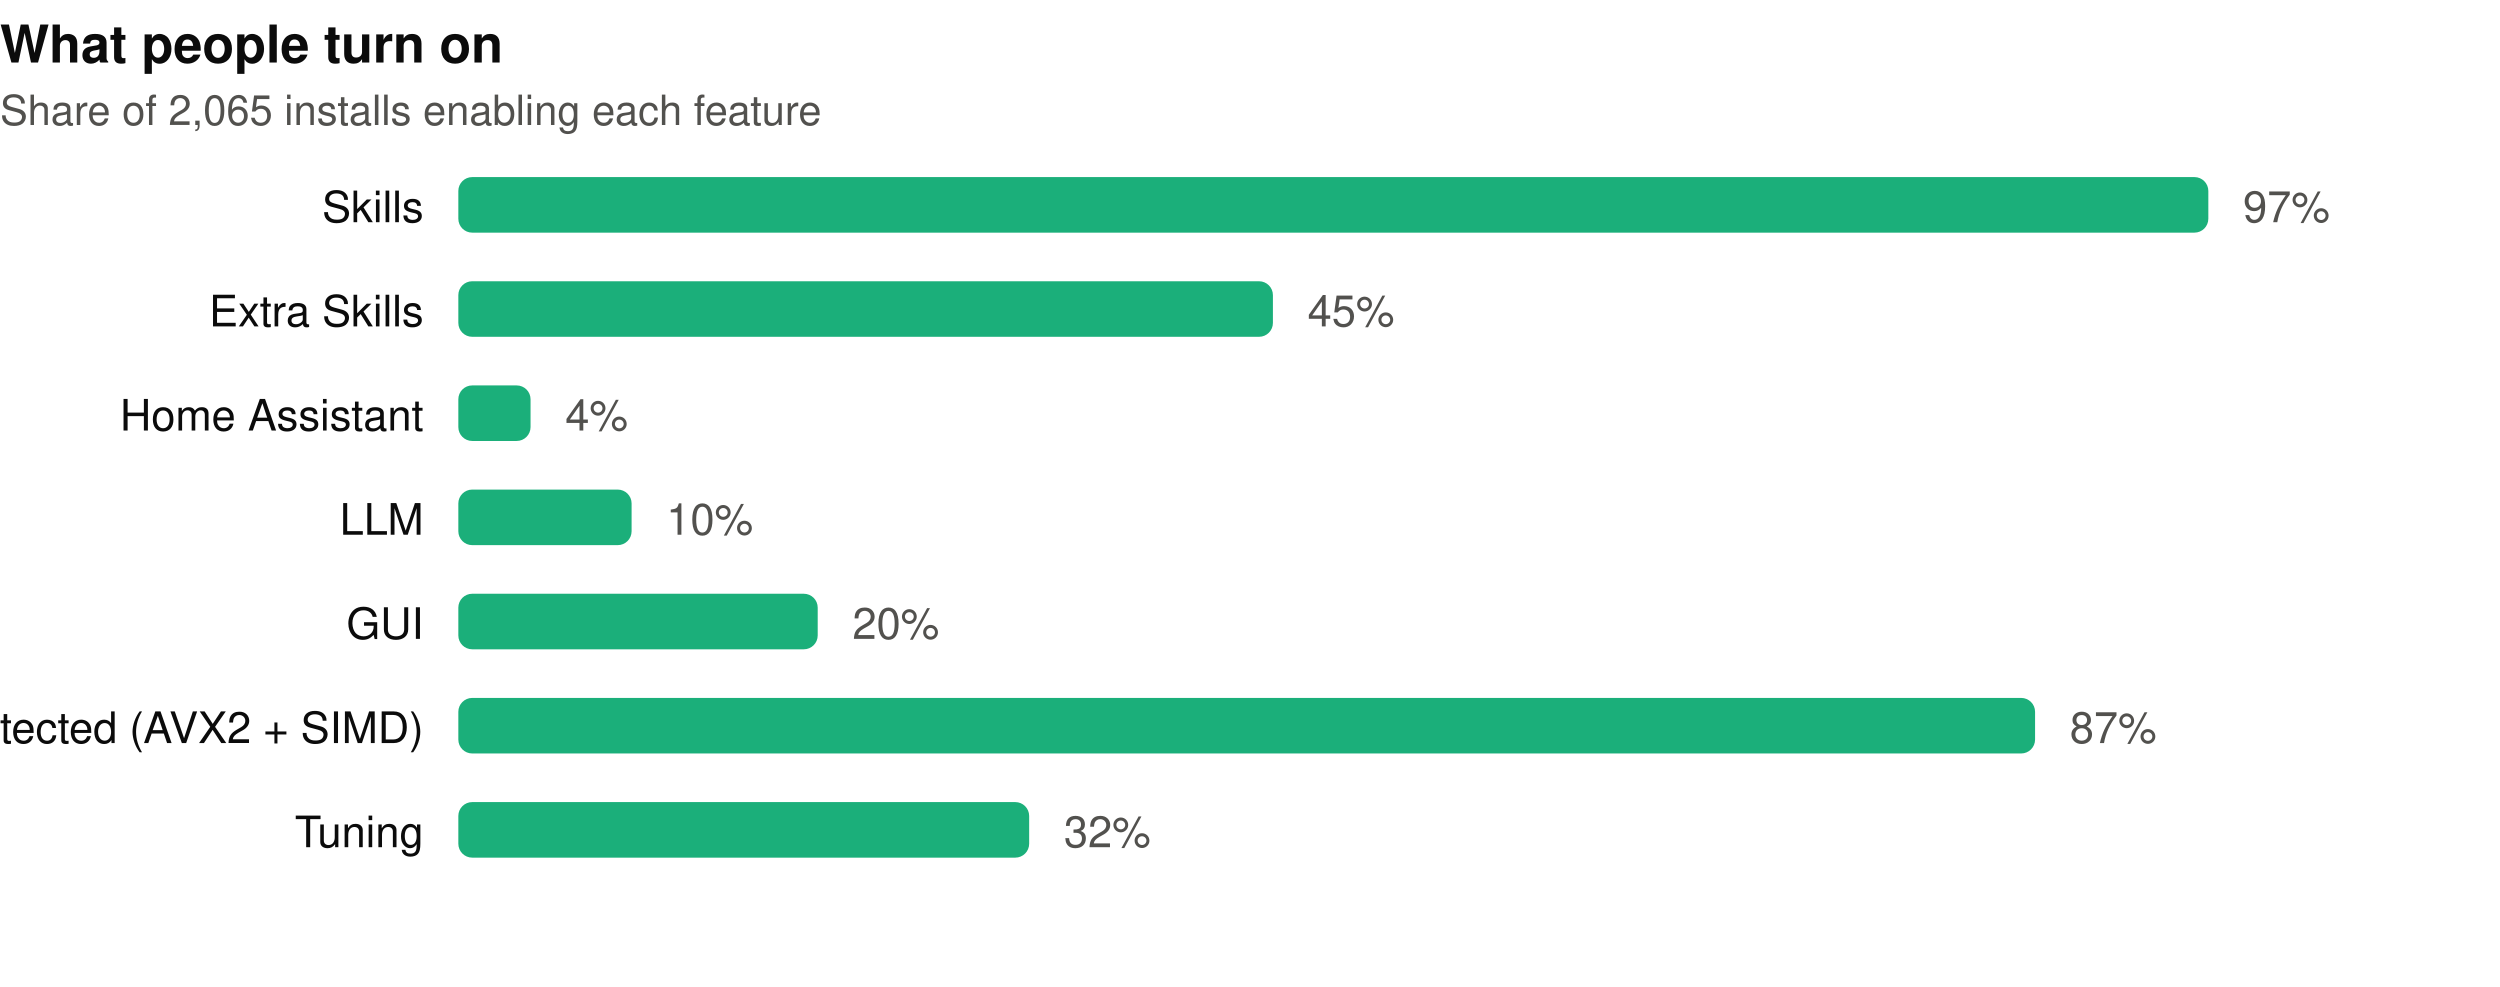
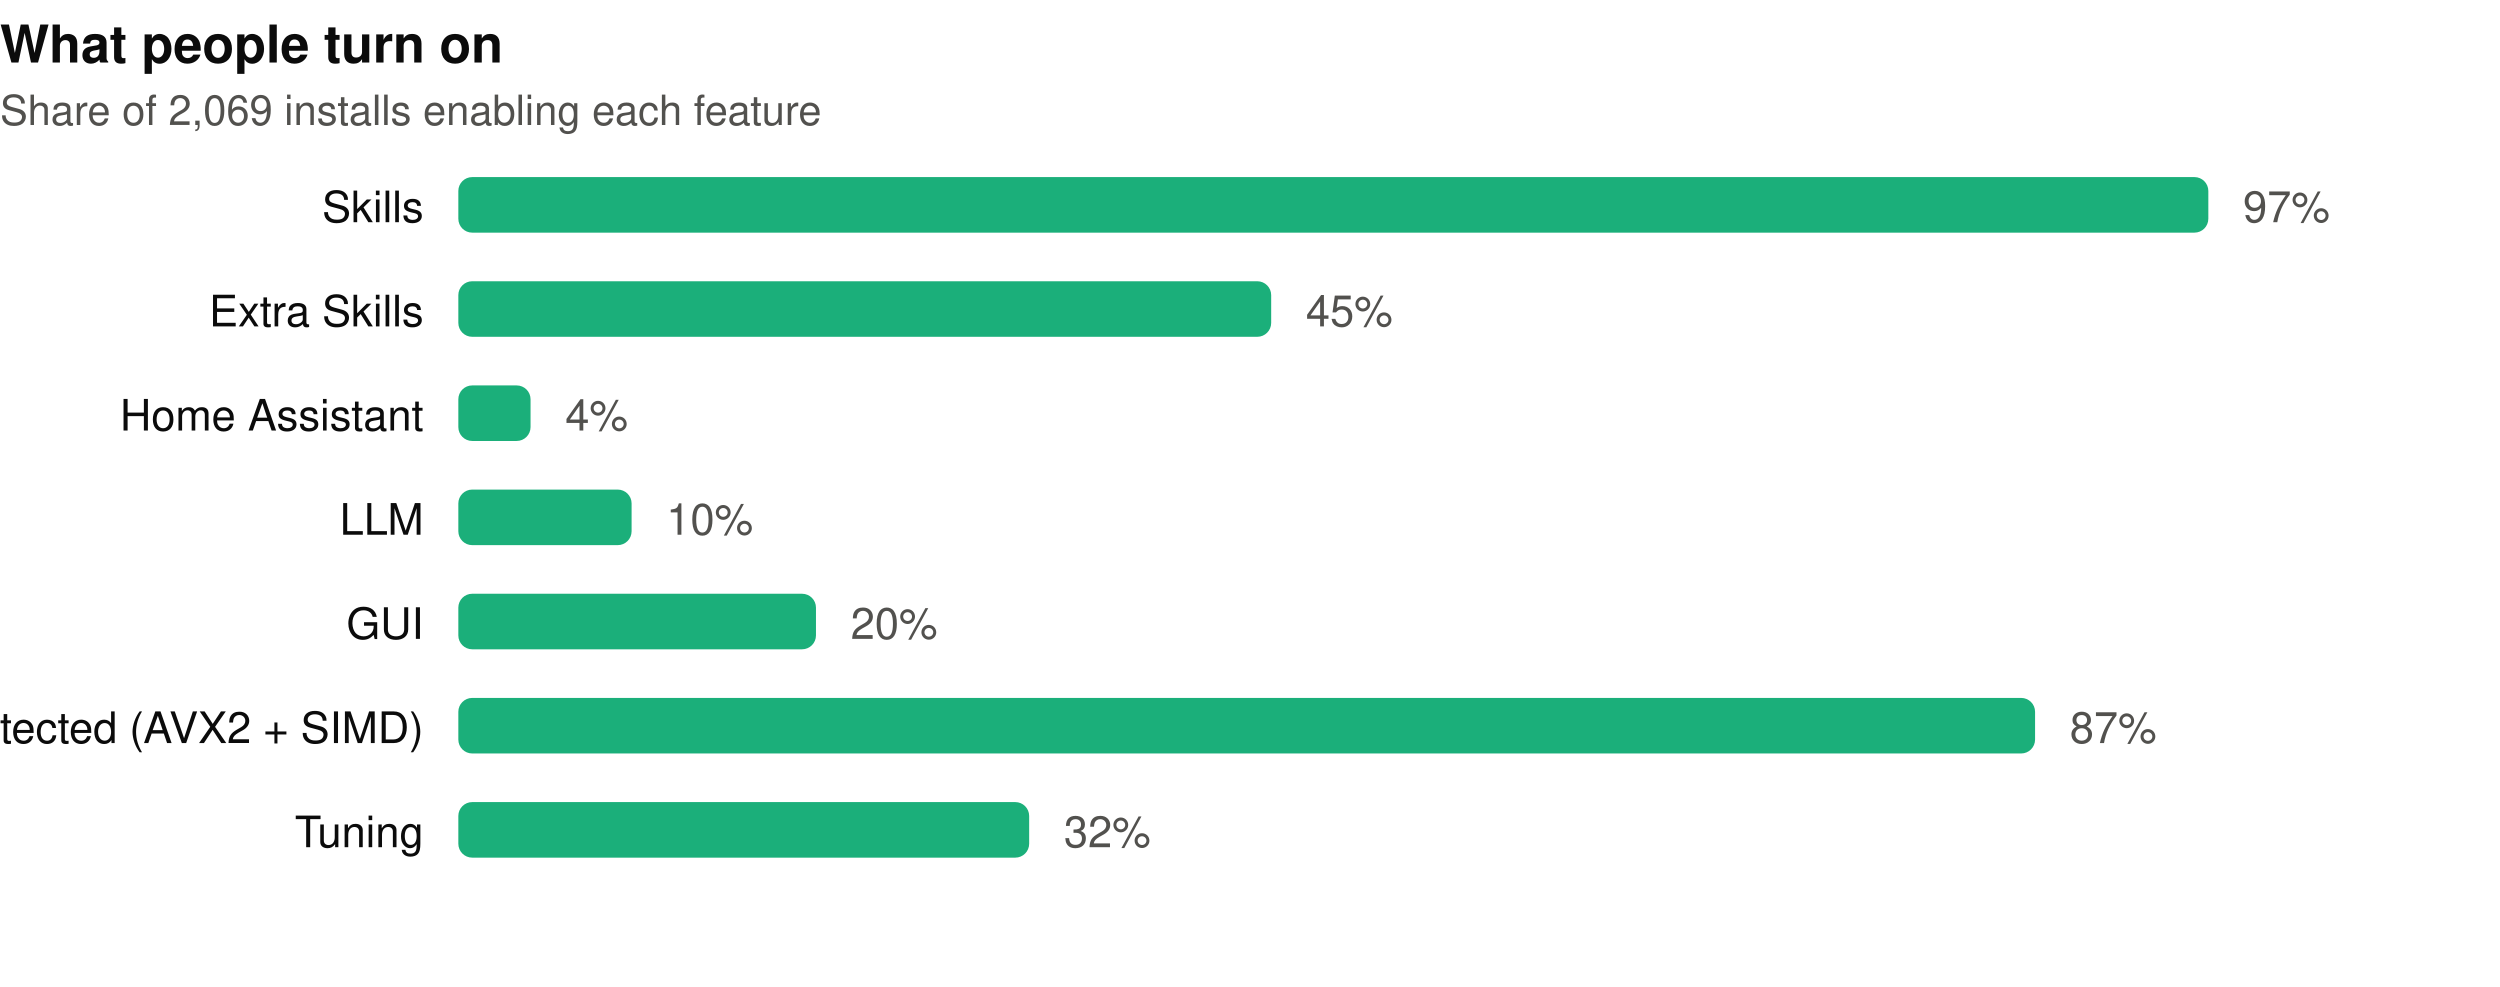
- <svg xmlns="http://www.w3.org/2000/svg" width="720" height="284" viewBox="0 0 720 284" role="img" aria-label="What people turn on. Share of 2,065 installs enabling each feature">
+ <svg xmlns="http://www.w3.org/2000/svg" width="720" height="284" viewBox="0 0 720 284" role="img" aria-label="What people turn on. Share of 2,069 installs enabling each feature">
  <text x="0" y="18" font-family="ui-sans-serif,-apple-system,BlinkMacSystemFont,'Segoe UI',Helvetica,Arial,sans-serif" font-size="15" font-weight="600" fill="#0b0b0b">What people turn on</text>
-   <text x="0" y="36" font-family="ui-sans-serif,-apple-system,BlinkMacSystemFont,'Segoe UI',Helvetica,Arial,sans-serif" font-size="12" fill="#52514e">Share of 2,065 installs enabling each feature</text>
+   <text x="0" y="36" font-family="ui-sans-serif,-apple-system,BlinkMacSystemFont,'Segoe UI',Helvetica,Arial,sans-serif" font-size="12" fill="#52514e">Share of 2,069 installs enabling each feature</text>
  <text x="122" y="64.0" text-anchor="end" font-family="ui-sans-serif,-apple-system,BlinkMacSystemFont,'Segoe UI',Helvetica,Arial,sans-serif" font-size="12.5" fill="#0b0b0b">Skills</text>
  <rect x="132" y="51.0" width="504.0" height="16" rx="4" fill="#1baf7a" />
  <text x="646.0" y="64.0" font-family="ui-sans-serif,-apple-system,BlinkMacSystemFont,'Segoe UI',Helvetica,Arial,sans-serif" font-size="12.5" fill="#52514e">97%</text>
  <text x="122" y="94.0" text-anchor="end" font-family="ui-sans-serif,-apple-system,BlinkMacSystemFont,'Segoe UI',Helvetica,Arial,sans-serif" font-size="12.5" fill="#0b0b0b">Extra Skills</text>
-   <rect x="132" y="81.0" width="234.6" height="16" rx="4" fill="#1baf7a" />
-   <text x="376.6" y="94.0" font-family="ui-sans-serif,-apple-system,BlinkMacSystemFont,'Segoe UI',Helvetica,Arial,sans-serif" font-size="12.5" fill="#52514e">45%</text>
+   <rect x="132" y="81.0" width="234.1" height="16" rx="4" fill="#1baf7a" />
+   <text x="376.1" y="94.0" font-family="ui-sans-serif,-apple-system,BlinkMacSystemFont,'Segoe UI',Helvetica,Arial,sans-serif" font-size="12.5" fill="#52514e">45%</text>
  <text x="122" y="124.0" text-anchor="end" font-family="ui-sans-serif,-apple-system,BlinkMacSystemFont,'Segoe UI',Helvetica,Arial,sans-serif" font-size="12.5" fill="#0b0b0b">Home Assistant</text>
  <rect x="132" y="111.0" width="20.8" height="16" rx="4" fill="#1baf7a" />
  <text x="162.8" y="124.0" font-family="ui-sans-serif,-apple-system,BlinkMacSystemFont,'Segoe UI',Helvetica,Arial,sans-serif" font-size="12.5" fill="#52514e">4%</text>
  <text x="122" y="154.0" text-anchor="end" font-family="ui-sans-serif,-apple-system,BlinkMacSystemFont,'Segoe UI',Helvetica,Arial,sans-serif" font-size="12.5" fill="#0b0b0b">LLM</text>
  <rect x="132" y="141.0" width="49.9" height="16" rx="4" fill="#1baf7a" />
  <text x="191.9" y="154.0" font-family="ui-sans-serif,-apple-system,BlinkMacSystemFont,'Segoe UI',Helvetica,Arial,sans-serif" font-size="12.5" fill="#52514e">10%</text>
  <text x="122" y="184.0" text-anchor="end" font-family="ui-sans-serif,-apple-system,BlinkMacSystemFont,'Segoe UI',Helvetica,Arial,sans-serif" font-size="12.5" fill="#0b0b0b">GUI</text>
-   <rect x="132" y="171.0" width="103.5" height="16" rx="4" fill="#1baf7a" />
-   <text x="245.5" y="184.0" font-family="ui-sans-serif,-apple-system,BlinkMacSystemFont,'Segoe UI',Helvetica,Arial,sans-serif" font-size="12.5" fill="#52514e">20%</text>
+   <rect x="132" y="171.0" width="103.0" height="16" rx="4" fill="#1baf7a" />
+   <text x="245.0" y="184.0" font-family="ui-sans-serif,-apple-system,BlinkMacSystemFont,'Segoe UI',Helvetica,Arial,sans-serif" font-size="12.5" fill="#52514e">20%</text>
  <text x="122" y="214.0" text-anchor="end" font-family="ui-sans-serif,-apple-system,BlinkMacSystemFont,'Segoe UI',Helvetica,Arial,sans-serif" font-size="12.5" fill="#0b0b0b">CPU capability detected (AVX2 + SIMD)</text>
  <rect x="132" y="201.0" width="454.1" height="16" rx="4" fill="#1baf7a" />
  <text x="596.1" y="214.0" font-family="ui-sans-serif,-apple-system,BlinkMacSystemFont,'Segoe UI',Helvetica,Arial,sans-serif" font-size="12.5" fill="#52514e">87%</text>
  <text x="122" y="244.0" text-anchor="end" font-family="ui-sans-serif,-apple-system,BlinkMacSystemFont,'Segoe UI',Helvetica,Arial,sans-serif" font-size="12.5" fill="#0b0b0b">Tuning</text>
  <rect x="132" y="231.0" width="164.4" height="16" rx="4" fill="#1baf7a" />
  <text x="306.4" y="244.0" font-family="ui-sans-serif,-apple-system,BlinkMacSystemFont,'Segoe UI',Helvetica,Arial,sans-serif" font-size="12.5" fill="#52514e">32%</text>
</svg>
